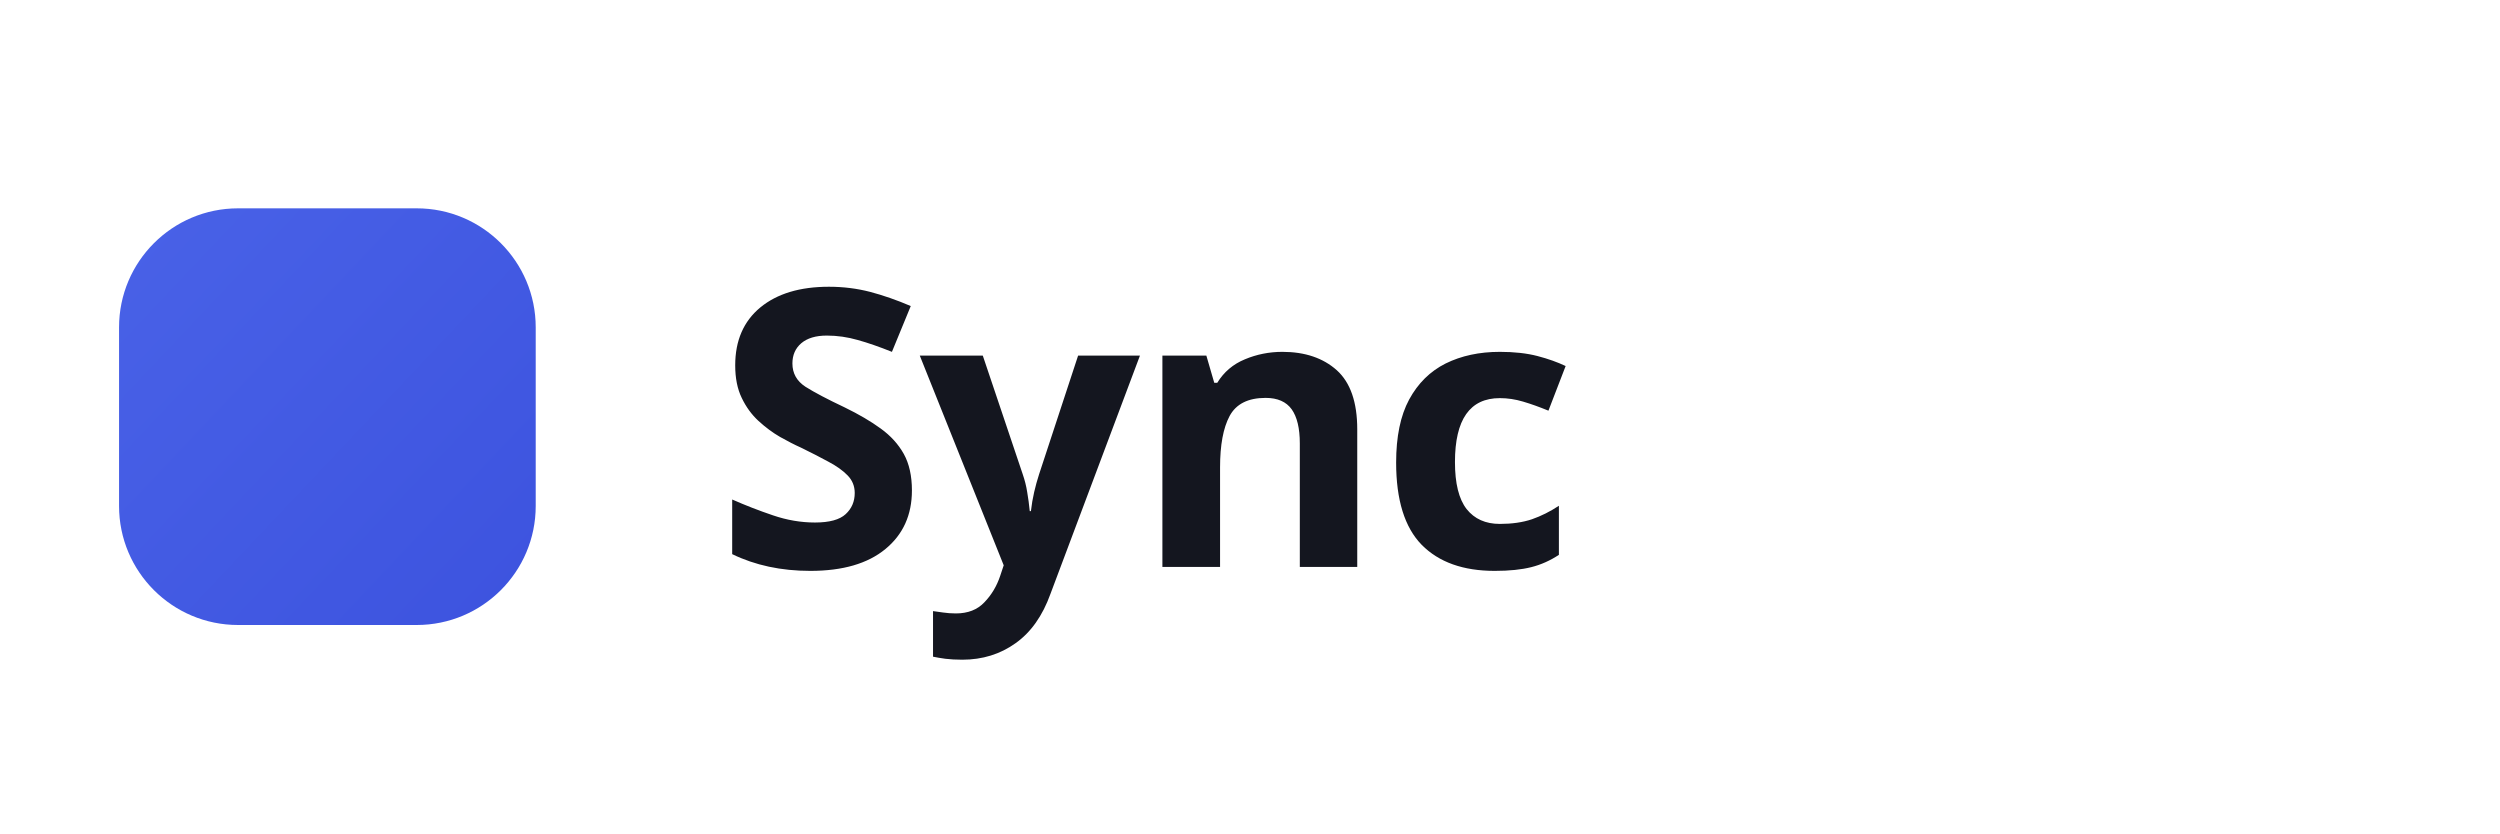
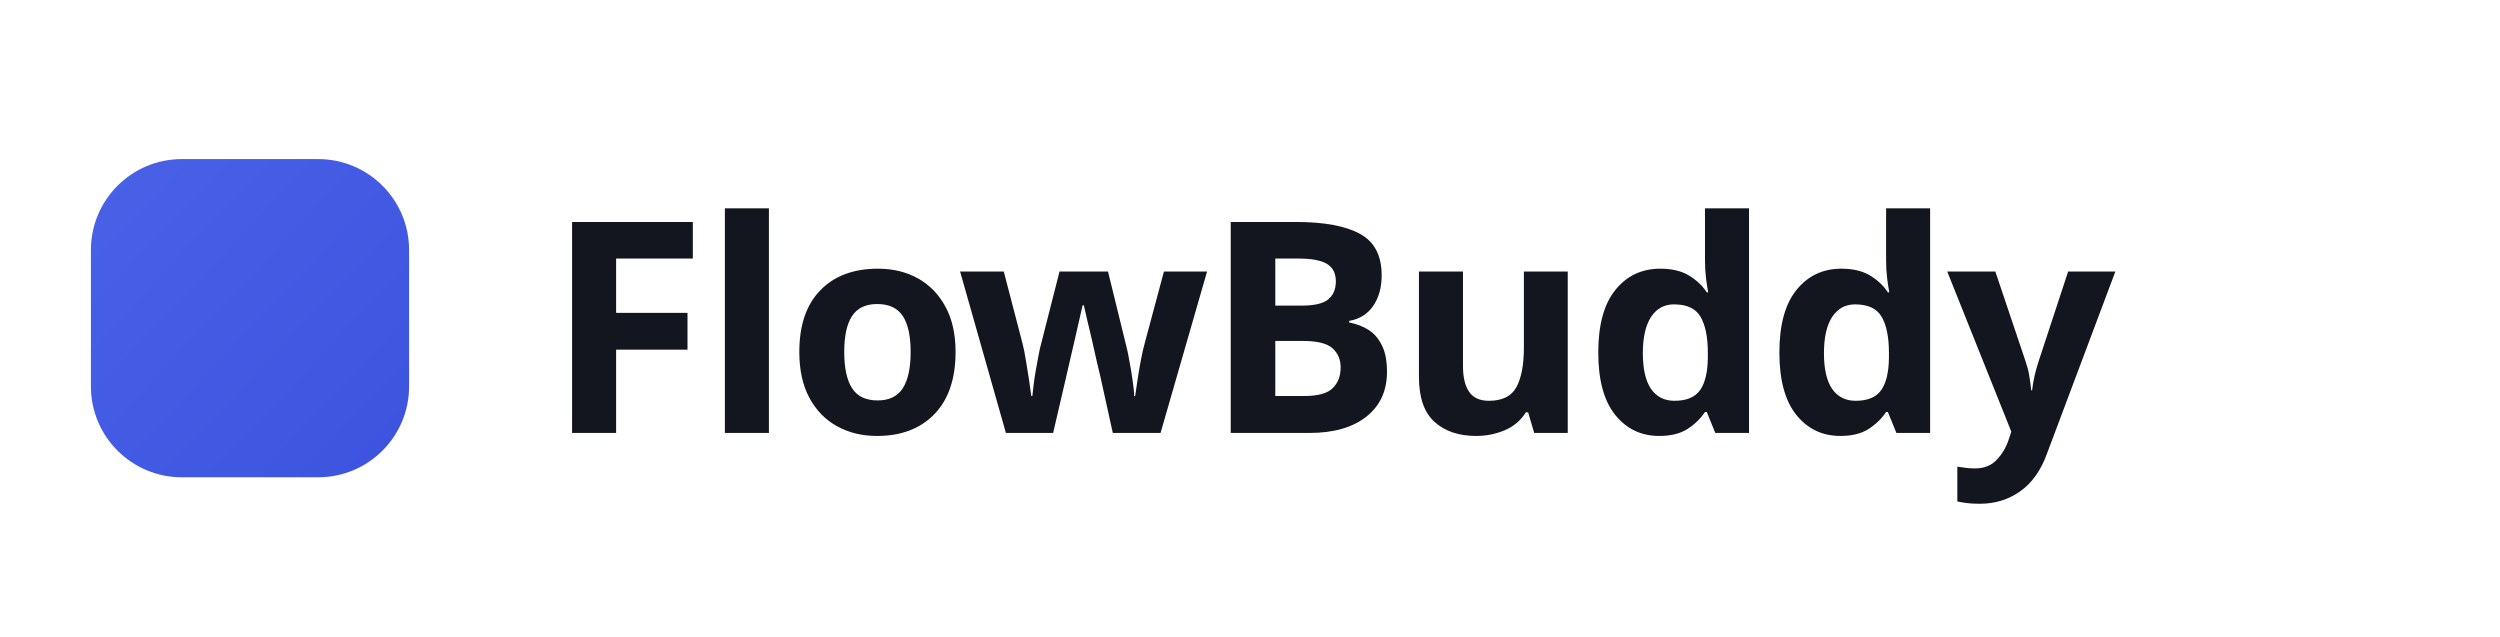
- <svg xmlns="http://www.w3.org/2000/svg" width="168" height="56" viewBox="0 0 168 56" fill="none" role="img" aria-label="Sync">
+ <svg xmlns="http://www.w3.org/2000/svg" width="220" height="56" viewBox="0 0 220 56" fill="none" role="img" aria-label="FlowBuddy">
  <defs>
-     <linearGradient id="syncWordMark" x1="6" y1="12" x2="42" y2="46" gradientUnits="userSpaceOnUse">
+     <linearGradient id="flowbuddyWordMark" x1="6" y1="12" x2="42" y2="46" gradientUnits="userSpaceOnUse">
      <stop stop-color="#4a63e8" />
      <stop offset="1" stop-color="#3a50dd" />
    </linearGradient>
  </defs>
-   <rect x="8" y="14" width="28" height="28" rx="8" fill="url(#syncWordMark)" />
-   <text x="48" y="29" dy=".35em" font-family="'Plus Jakarta Sans', system-ui, sans-serif" font-size="26" font-weight="800" letter-spacing="-0.02em" fill="#14161f">Sync</text>
+   <rect x="8" y="14" width="28" height="28" rx="8" fill="url(#flowbuddyWordMark)" />
+   <text x="48" y="29" dy=".35em" font-family="'Plus Jakarta Sans', system-ui, sans-serif" font-size="26" font-weight="800" letter-spacing="-0.02em" fill="#14161f">FlowBuddy</text>
</svg>
